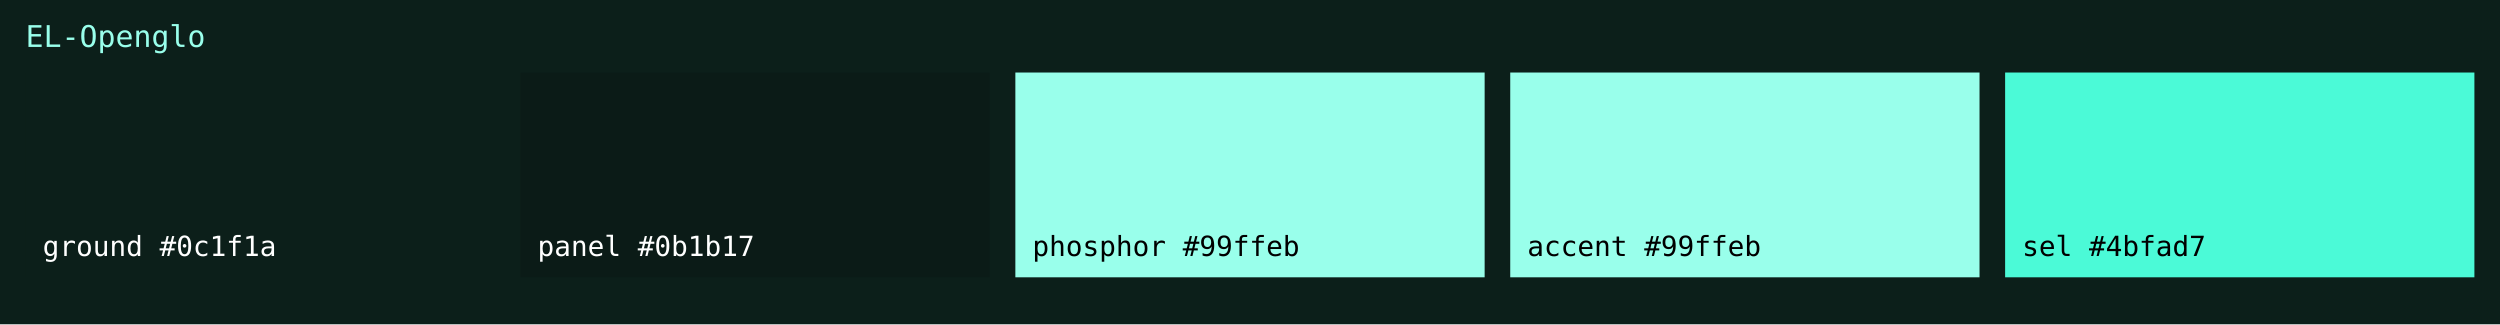
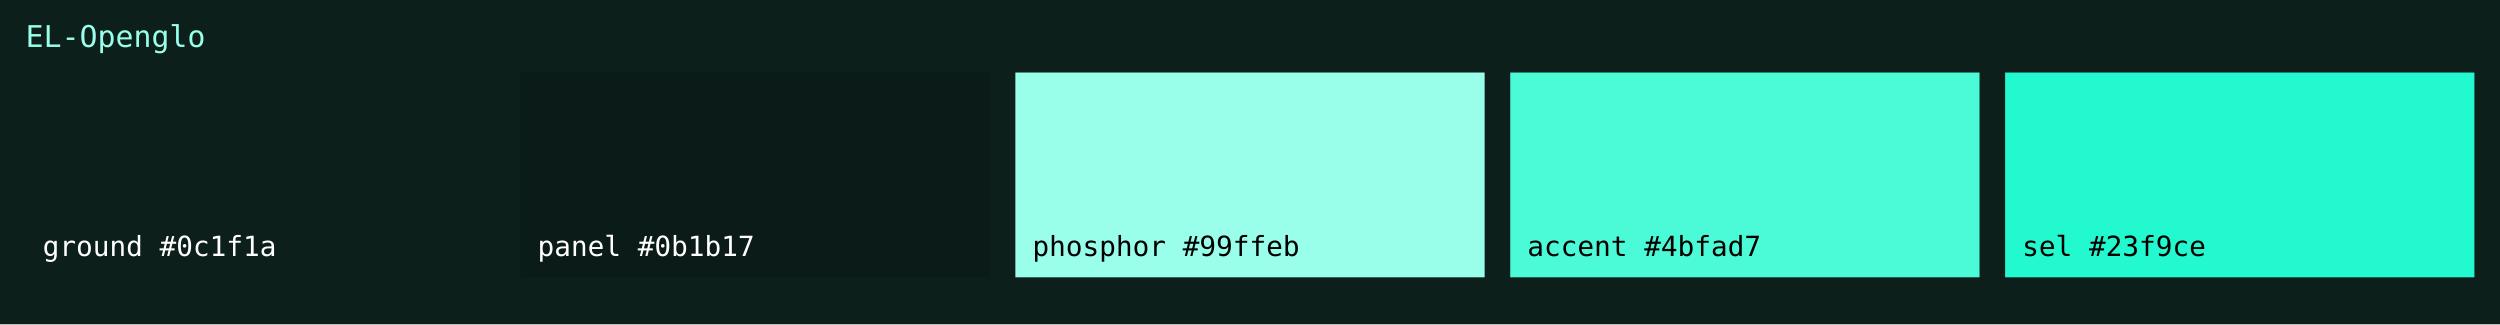
<svg xmlns="http://www.w3.org/2000/svg" width="1172" height="152" viewBox="0 0 1172 152">
  <rect width="1172" height="152" fill="#0c1f1a" />
  <text x="12" y="22" font-family="monospace" font-size="14" fill="#99ffeb">EL-Openglo</text>
  <rect x="12" y="34" width="220" height="96" fill="#0c1f1a" />
  <text x="20" y="120" font-family="monospace" font-size="13" fill="#ffffff">ground #0c1f1a</text>
  <rect x="244" y="34" width="220" height="96" fill="#0b1b17" />
  <text x="252" y="120" font-family="monospace" font-size="13" fill="#ffffff">panel #0b1b17</text>
  <rect x="476" y="34" width="220" height="96" fill="#99ffeb" />
  <text x="484" y="120" font-family="monospace" font-size="13" fill="#000000">phosphor #99ffeb</text>
-   <rect x="708" y="34" width="220" height="96" fill="#99ffeb" />
-   <text x="716" y="120" font-family="monospace" font-size="13" fill="#000000">accent #99ffeb</text>
-   <rect x="940" y="34" width="220" height="96" fill="#4bfad7" />
-   <text x="948" y="120" font-family="monospace" font-size="13" fill="#000000">sel #4bfad7</text>
+   <rect x="708" y="34" width="220" height="96" fill="#4bfad7" />
+   <text x="716" y="120" font-family="monospace" font-size="13" fill="#000000">accent #4bfad7</text>
+   <rect x="940" y="34" width="220" height="96" fill="#23f9ce" />
+   <text x="948" y="120" font-family="monospace" font-size="13" fill="#000000">sel #23f9ce</text>
</svg>
